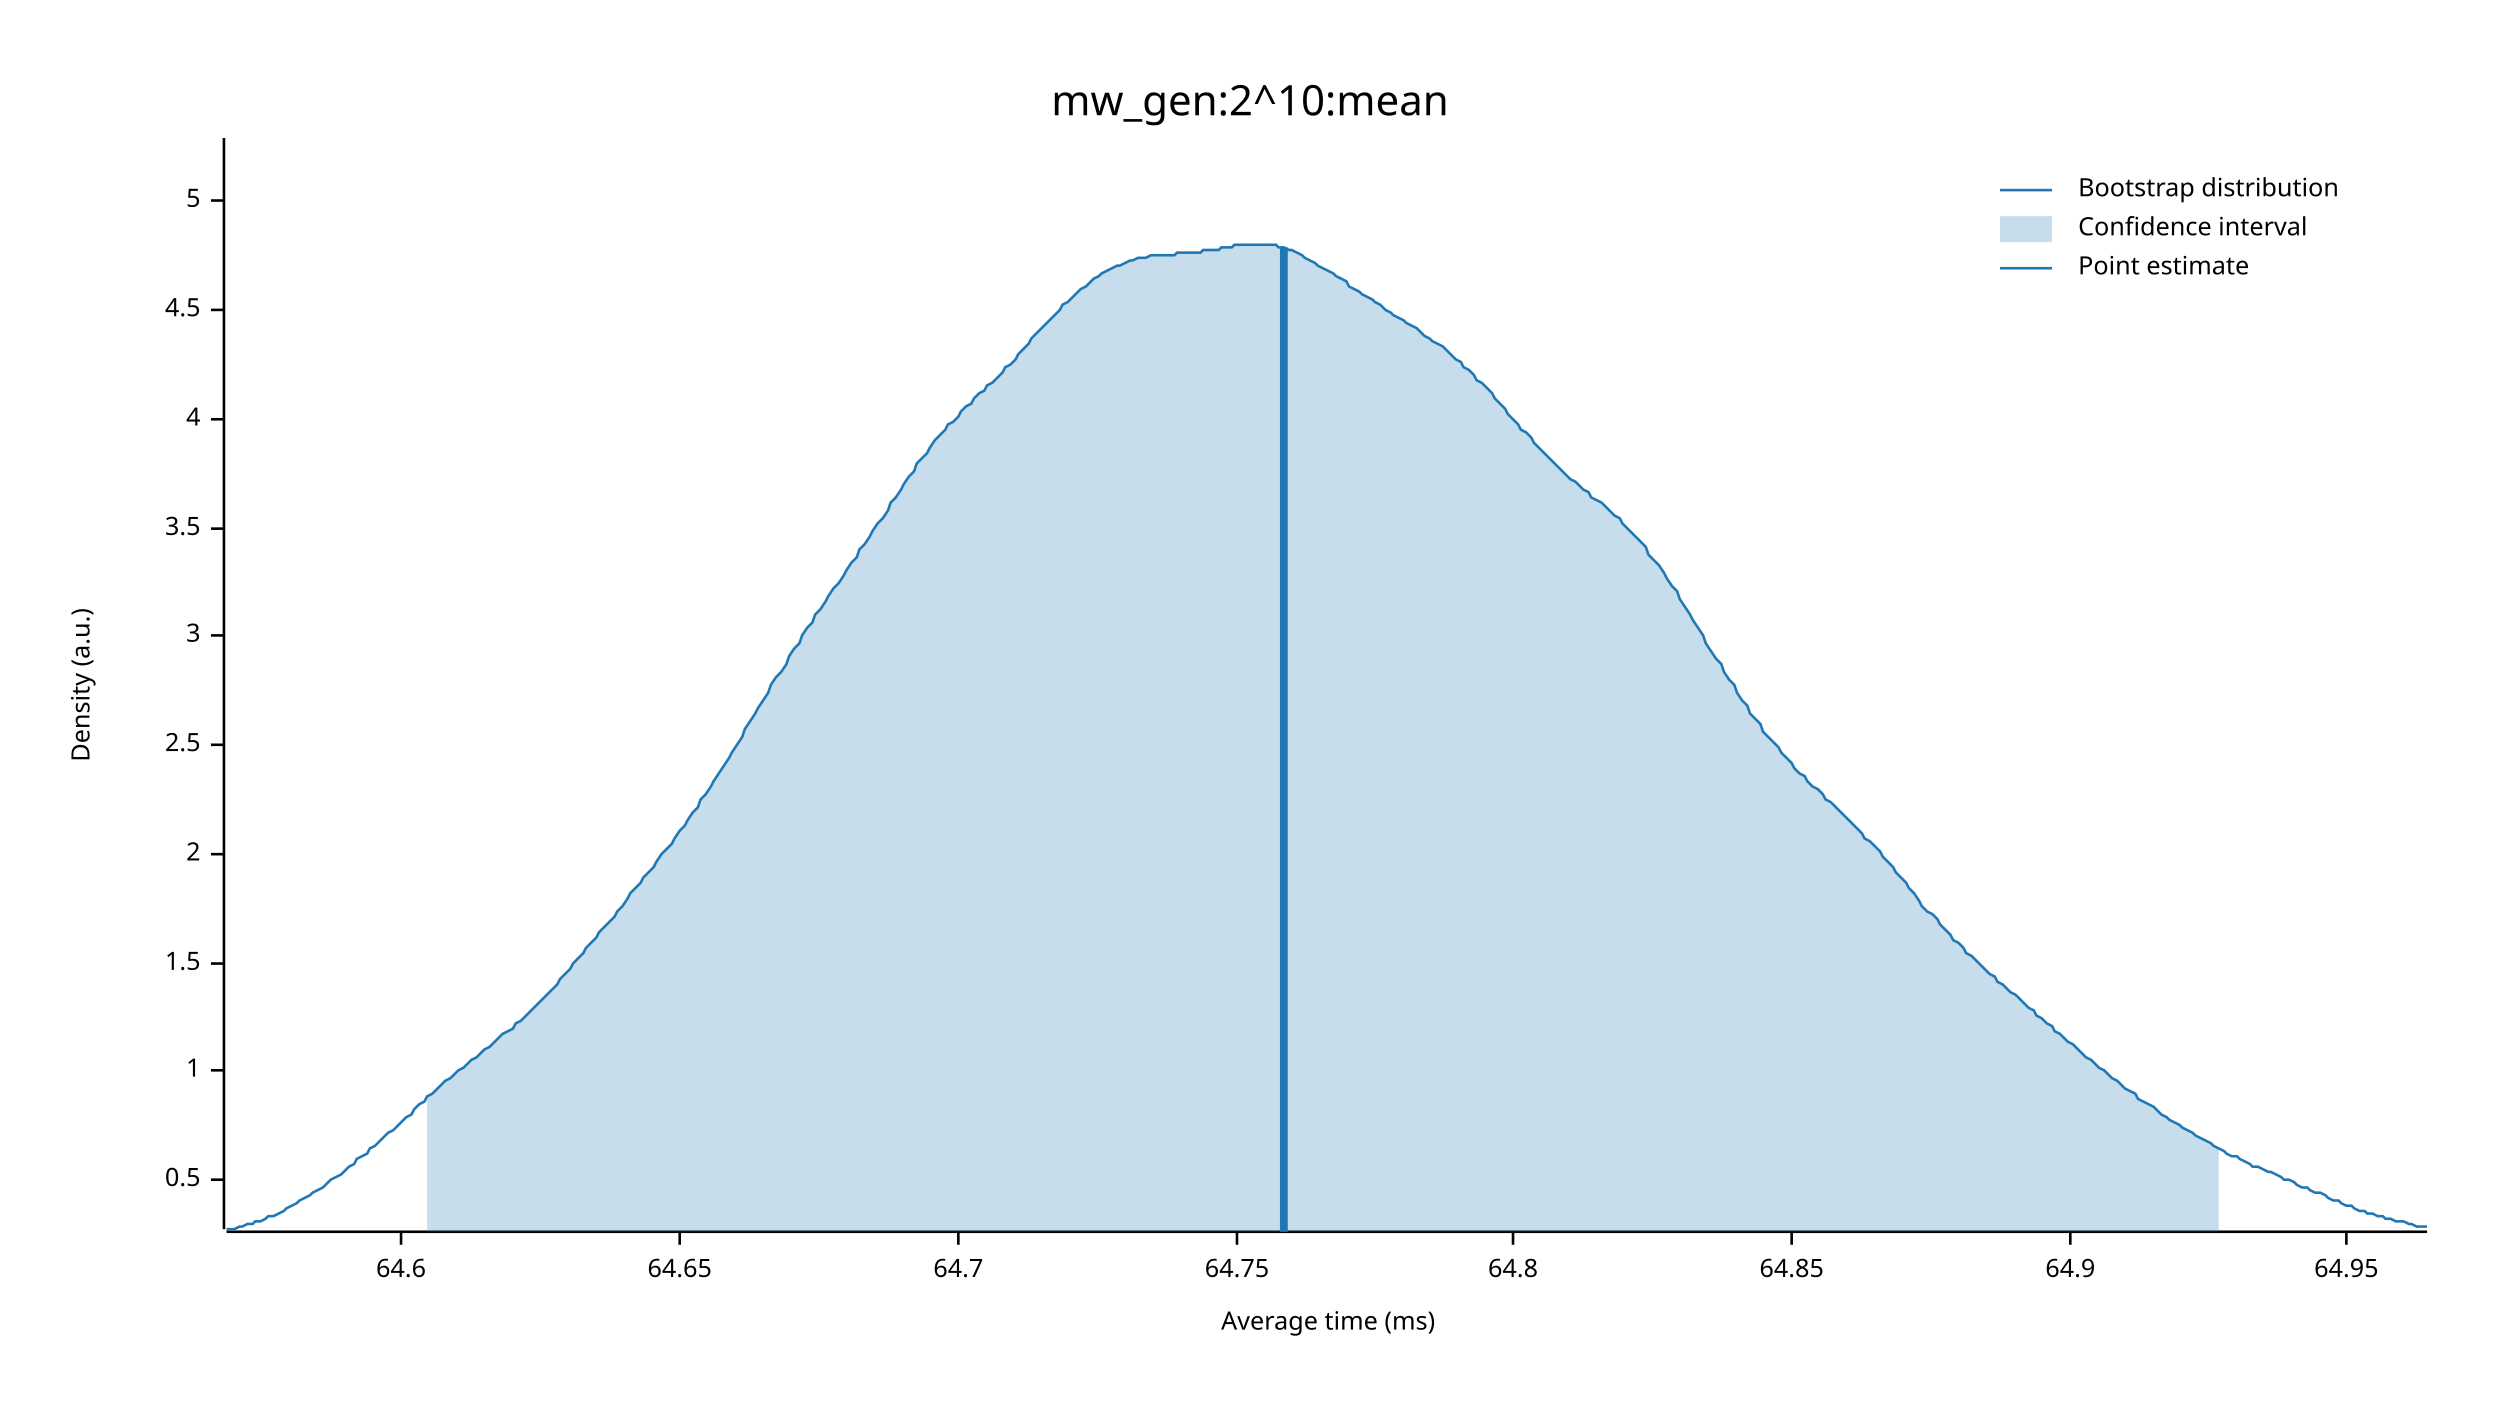
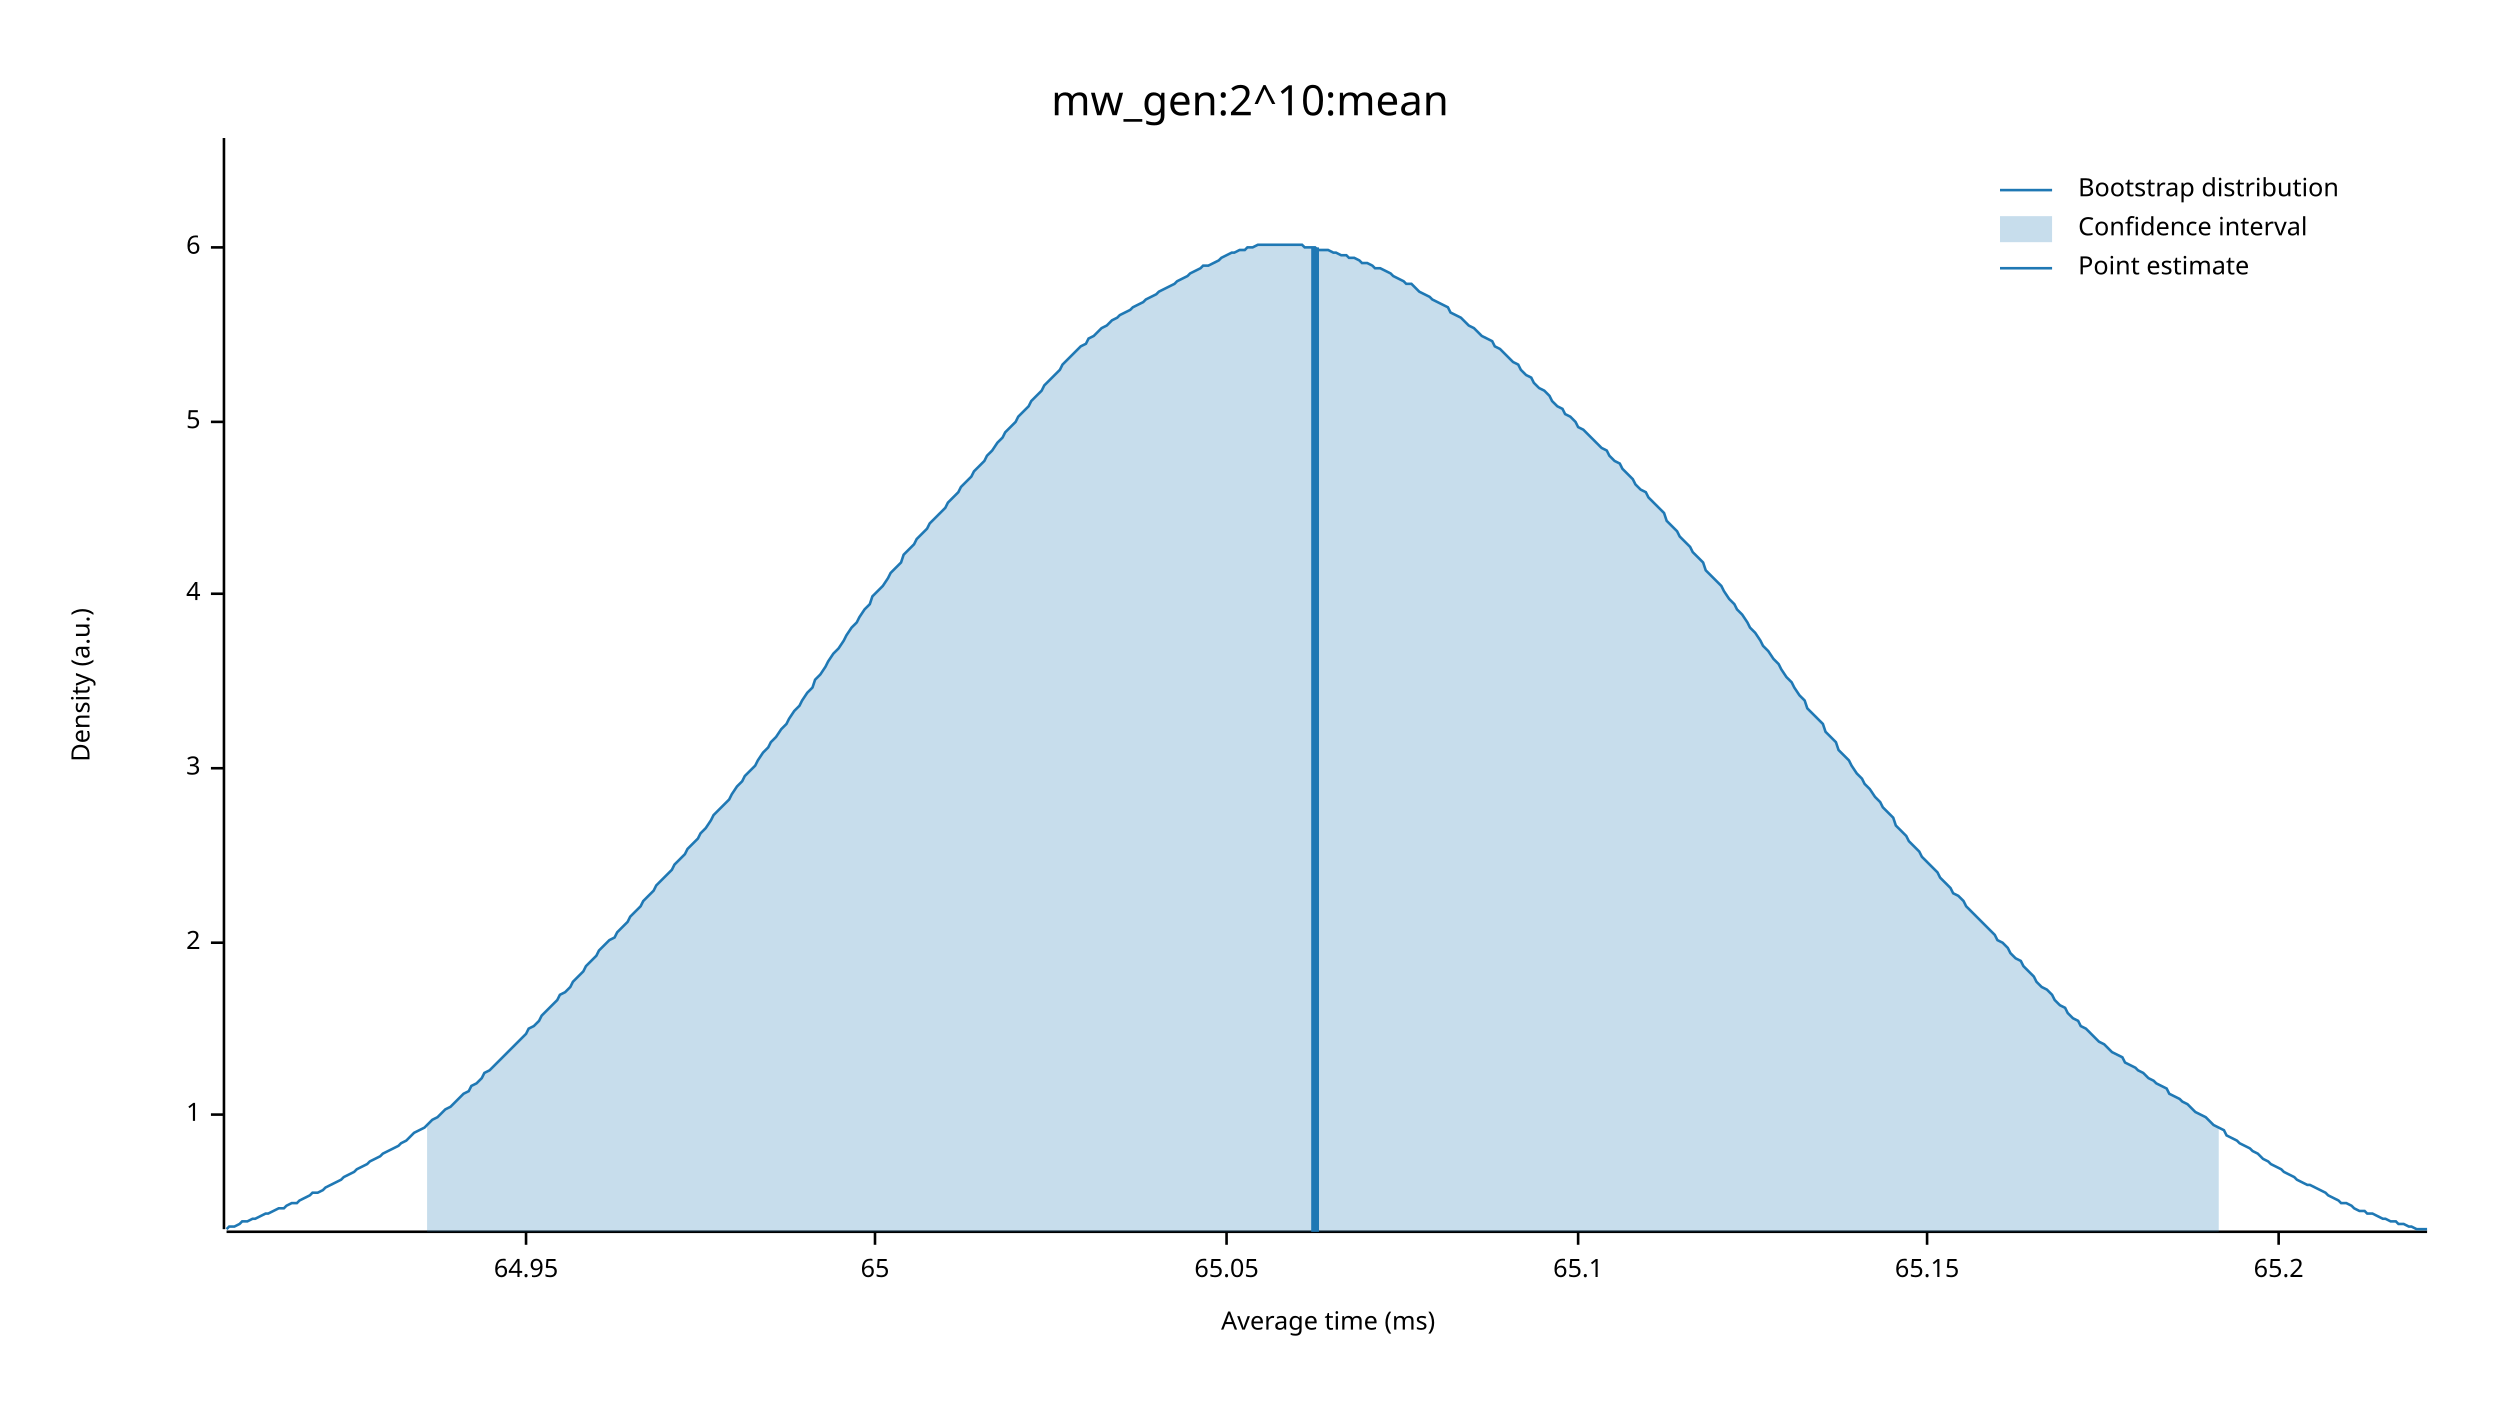
<svg xmlns="http://www.w3.org/2000/svg" width="960" height="540" viewBox="0 0 960 540">
  <text x="480" y="32" dy="0.76em" text-anchor="middle" font-family="sans-serif" font-size="16.129" opacity="1" fill="#000000">
mw_gen:2^10:mean
</text>
  <text x="27" y="263" dy="0.76em" text-anchor="middle" font-family="sans-serif" font-size="9.677" opacity="1" fill="#000000" transform="rotate(270, 27, 263)">
Density (a.u.)
</text>
  <text x="510" y="513" dy="-0.5ex" text-anchor="middle" font-family="sans-serif" font-size="9.677" opacity="1" fill="#000000">
Average time (ms)
</text>
  <polyline fill="none" opacity="1" stroke="#000000" stroke-width="1" points="86,53 86,472 " />
-   <text x="77" y="453" dy="0.5ex" text-anchor="end" font-family="sans-serif" font-size="9.677" opacity="1" fill="#000000">
- 0.5
- </text>
-   <polyline fill="none" opacity="1" stroke="#000000" stroke-width="1" points="81,453 86,453 " />
-   <text x="77" y="411" dy="0.5ex" text-anchor="end" font-family="sans-serif" font-size="9.677" opacity="1" fill="#000000">
+   <text x="77" y="428" dy="0.5ex" text-anchor="end" font-family="sans-serif" font-size="9.677" opacity="1" fill="#000000">
1
</text>
-   <polyline fill="none" opacity="1" stroke="#000000" stroke-width="1" points="81,411 86,411 " />
-   <text x="77" y="370" dy="0.5ex" text-anchor="end" font-family="sans-serif" font-size="9.677" opacity="1" fill="#000000">
- 1.5
- </text>
-   <polyline fill="none" opacity="1" stroke="#000000" stroke-width="1" points="81,370 86,370 " />
-   <text x="77" y="328" dy="0.5ex" text-anchor="end" font-family="sans-serif" font-size="9.677" opacity="1" fill="#000000">
+   <polyline fill="none" opacity="1" stroke="#000000" stroke-width="1" points="81,428 86,428 " />
+   <text x="77" y="362" dy="0.5ex" text-anchor="end" font-family="sans-serif" font-size="9.677" opacity="1" fill="#000000">
2
</text>
-   <polyline fill="none" opacity="1" stroke="#000000" stroke-width="1" points="81,328 86,328 " />
-   <text x="77" y="286" dy="0.5ex" text-anchor="end" font-family="sans-serif" font-size="9.677" opacity="1" fill="#000000">
- 2.5
- </text>
-   <polyline fill="none" opacity="1" stroke="#000000" stroke-width="1" points="81,286 86,286 " />
-   <text x="77" y="244" dy="0.5ex" text-anchor="end" font-family="sans-serif" font-size="9.677" opacity="1" fill="#000000">
+   <polyline fill="none" opacity="1" stroke="#000000" stroke-width="1" points="81,362 86,362 " />
+   <text x="77" y="295" dy="0.5ex" text-anchor="end" font-family="sans-serif" font-size="9.677" opacity="1" fill="#000000">
3
</text>
-   <polyline fill="none" opacity="1" stroke="#000000" stroke-width="1" points="81,244 86,244 " />
-   <text x="77" y="203" dy="0.5ex" text-anchor="end" font-family="sans-serif" font-size="9.677" opacity="1" fill="#000000">
- 3.5
- </text>
-   <polyline fill="none" opacity="1" stroke="#000000" stroke-width="1" points="81,203 86,203 " />
-   <text x="77" y="161" dy="0.5ex" text-anchor="end" font-family="sans-serif" font-size="9.677" opacity="1" fill="#000000">
+   <polyline fill="none" opacity="1" stroke="#000000" stroke-width="1" points="81,295 86,295 " />
+   <text x="77" y="228" dy="0.5ex" text-anchor="end" font-family="sans-serif" font-size="9.677" opacity="1" fill="#000000">
4
</text>
-   <polyline fill="none" opacity="1" stroke="#000000" stroke-width="1" points="81,161 86,161 " />
-   <text x="77" y="119" dy="0.5ex" text-anchor="end" font-family="sans-serif" font-size="9.677" opacity="1" fill="#000000">
- 4.5
- </text>
-   <polyline fill="none" opacity="1" stroke="#000000" stroke-width="1" points="81,119 86,119 " />
-   <text x="77" y="77" dy="0.5ex" text-anchor="end" font-family="sans-serif" font-size="9.677" opacity="1" fill="#000000">
+   <polyline fill="none" opacity="1" stroke="#000000" stroke-width="1" points="81,228 86,228 " />
+   <text x="77" y="162" dy="0.5ex" text-anchor="end" font-family="sans-serif" font-size="9.677" opacity="1" fill="#000000">
5
</text>
-   <polyline fill="none" opacity="1" stroke="#000000" stroke-width="1" points="81,77 86,77 " />
+   <polyline fill="none" opacity="1" stroke="#000000" stroke-width="1" points="81,162 86,162 " />
+   <text x="77" y="95" dy="0.5ex" text-anchor="end" font-family="sans-serif" font-size="9.677" opacity="1" fill="#000000">
+ 6
+ </text>
+   <polyline fill="none" opacity="1" stroke="#000000" stroke-width="1" points="81,95 86,95 " />
  <polyline fill="none" opacity="1" stroke="#000000" stroke-width="1" points="87,473 932,473 " />
-   <text x="154" y="483" dy="0.76em" text-anchor="middle" font-family="sans-serif" font-size="9.677" opacity="1" fill="#000000">
- 64.6
- </text>
-   <polyline fill="none" opacity="1" stroke="#000000" stroke-width="1" points="154,473 154,478 " />
-   <text x="261" y="483" dy="0.76em" text-anchor="middle" font-family="sans-serif" font-size="9.677" opacity="1" fill="#000000">
- 64.65
- </text>
-   <polyline fill="none" opacity="1" stroke="#000000" stroke-width="1" points="261,473 261,478 " />
-   <text x="368" y="483" dy="0.76em" text-anchor="middle" font-family="sans-serif" font-size="9.677" opacity="1" fill="#000000">
- 64.7
- </text>
-   <polyline fill="none" opacity="1" stroke="#000000" stroke-width="1" points="368,473 368,478 " />
-   <text x="475" y="483" dy="0.76em" text-anchor="middle" font-family="sans-serif" font-size="9.677" opacity="1" fill="#000000">
- 64.75
- </text>
-   <polyline fill="none" opacity="1" stroke="#000000" stroke-width="1" points="475,473 475,478 " />
-   <text x="581" y="483" dy="0.76em" text-anchor="middle" font-family="sans-serif" font-size="9.677" opacity="1" fill="#000000">
- 64.8
- </text>
-   <polyline fill="none" opacity="1" stroke="#000000" stroke-width="1" points="581,473 581,478 " />
-   <text x="688" y="483" dy="0.76em" text-anchor="middle" font-family="sans-serif" font-size="9.677" opacity="1" fill="#000000">
- 64.85
- </text>
-   <polyline fill="none" opacity="1" stroke="#000000" stroke-width="1" points="688,473 688,478 " />
-   <text x="795" y="483" dy="0.76em" text-anchor="middle" font-family="sans-serif" font-size="9.677" opacity="1" fill="#000000">
- 64.9
- </text>
-   <polyline fill="none" opacity="1" stroke="#000000" stroke-width="1" points="795,473 795,478 " />
-   <text x="901" y="483" dy="0.76em" text-anchor="middle" font-family="sans-serif" font-size="9.677" opacity="1" fill="#000000">
+   <text x="202" y="483" dy="0.76em" text-anchor="middle" font-family="sans-serif" font-size="9.677" opacity="1" fill="#000000">
64.95
</text>
-   <polyline fill="none" opacity="1" stroke="#000000" stroke-width="1" points="901,473 901,478 " />
-   <polyline fill="none" opacity="1" stroke="#1F78B4" stroke-width="1" points="87,472 88,472 90,472 92,471 93,471 95,470 97,470 98,469 100,469 102,468 103,467 105,467 107,466 109,465 110,464 112,463 114,462 115,461 117,460 119,459 120,458 122,457 124,456 125,455 127,453 129,452 131,451 132,450 134,448 136,447 137,445 139,444 141,443 142,441 144,440 146,438 147,437 149,435 151,434 153,432 154,431 156,429 158,428 159,426 161,424 163,423 164,421 166,420 168,418 169,417 171,415 173,414 175,412 176,411 178,410 180,408 181,407 183,406 185,404 186,403 188,402 190,400 191,399 193,397 195,396 197,395 198,393 200,392 202,390 203,389 205,387 207,385 208,384 210,382 212,380 214,378 215,376 217,374 219,372 220,370 222,368 224,366 225,364 227,362 229,360 230,358 232,356 234,354 236,352 237,350 239,348 241,345 242,343 244,341 246,339 247,337 249,335 251,333 252,331 254,328 256,326 258,324 259,322 261,319 263,317 264,315 266,312 268,310 269,307 271,305 273,302 274,300 276,297 278,294 280,291 281,289 283,286 285,283 286,280 288,277 290,274 291,272 293,269 295,266 296,263 298,260 300,258 302,255 303,252 305,249 307,247 308,244 310,241 312,239 313,236 315,234 317,231 318,229 320,226 322,224 324,221 325,219 327,216 329,214 330,211 332,209 334,206 335,204 337,201 339,199 341,196 342,193 344,191 346,188 347,186 349,183 351,181 352,178 354,176 356,174 357,172 359,169 361,167 363,165 364,163 366,162 368,160 369,158 371,156 373,155 374,153 376,151 378,150 379,148 381,147 383,145 385,143 386,141 388,140 390,138 391,136 393,134 395,132 396,130 398,128 400,126 401,125 403,123 405,121 407,119 408,117 410,116 412,114 413,113 415,111 417,110 418,109 420,107 422,106 423,105 425,104 427,103 429,102 430,102 432,101 434,100 435,100 437,99 439,99 440,99 442,98 444,98 445,98 447,98 449,98 451,98 452,97 454,97 456,97 457,97 459,97 461,97 462,96 464,96 466,96 468,96 469,95 471,95 473,95 474,94 476,94 478,94 479,94 481,94 483,94 484,94 486,94 488,94 490,94 491,95 493,95 495,96 496,96 498,97 500,98 501,99 503,100 505,101 506,102 508,103 510,104 512,105 513,106 515,107 517,108 518,110 520,111 522,112 523,113 525,114 527,115 528,116 530,117 532,119 534,120 535,121 537,122 539,123 540,124 542,125 544,126 545,127 547,129 549,130 550,131 552,132 554,133 556,135 557,136 559,138 561,139 562,141 564,142 566,144 567,146 569,147 571,149 573,151 574,153 576,155 578,157 579,159 581,161 583,163 584,165 586,166 588,168 589,170 591,172 593,174 595,176 596,177 598,179 600,181 601,182 603,184 605,185 606,186 608,188 610,189 611,191 613,192 615,193 617,195 618,196 620,198 622,199 623,201 625,203 627,205 628,206 630,208 632,210 633,213 635,215 637,217 639,220 640,222 642,225 644,227 645,230 647,233 649,236 650,238 652,241 654,244 655,247 657,250 659,253 661,255 662,258 664,261 666,263 667,266 669,269 671,271 672,274 674,276 676,278 677,281 679,283 681,285 683,287 684,289 686,291 688,293 689,295 691,297 693,298 694,300 696,302 698,303 700,305 701,307 703,308 705,310 706,311 708,313 710,315 711,316 713,318 715,320 716,322 718,323 720,325 722,327 723,329 725,331 727,333 728,335 730,337 732,339 733,341 735,343 737,346 738,348 740,350 742,351 744,353 745,355 747,357 749,359 750,361 752,362 754,364 755,366 757,367 759,369 760,370 762,372 764,374 766,375 767,377 769,378 771,380 772,381 774,382 776,384 777,385 779,387 781,388 782,390 784,391 786,393 788,394 789,396 791,397 793,399 794,400 796,401 798,403 799,404 801,406 803,407 804,408 806,410 808,411 810,413 811,414 813,415 815,417 816,418 818,419 820,420 821,422 823,423 825,424 827,425 828,426 830,428 832,429 833,430 835,431 837,432 838,433 840,434 842,435 843,436 845,437 847,438 849,439 850,440 852,441 854,442 855,443 857,444 859,444 860,445 862,446 864,447 865,448 867,448 869,449 871,450 872,450 874,451 876,452 877,453 879,453 881,454 882,455 884,456 886,456 887,457 889,458 891,458 893,459 894,460 896,461 898,461 899,462 901,463 903,463 904,464 906,465 908,465 909,466 911,466 913,467 915,467 916,468 918,468 920,469 921,469 923,469 925,470 926,470 928,471 930,471 932,471 " />
-   <polygon opacity="0.25" fill="#1F78B4" points="164,421 166,420 168,418 169,417 171,415 173,414 175,412 176,411 178,410 180,408 181,407 183,406 185,404 186,403 188,402 190,400 191,399 193,397 195,396 197,395 198,393 200,392 202,390 203,389 205,387 207,385 208,384 210,382 212,380 214,378 215,376 217,374 219,372 220,370 222,368 224,366 225,364 227,362 229,360 230,358 232,356 234,354 236,352 237,350 239,348 241,345 242,343 244,341 246,339 247,337 249,335 251,333 252,331 254,328 256,326 258,324 259,322 261,319 263,317 264,315 266,312 268,310 269,307 271,305 273,302 274,300 276,297 278,294 280,291 281,289 283,286 285,283 286,280 288,277 290,274 291,272 293,269 295,266 296,263 298,260 300,258 302,255 303,252 305,249 307,247 308,244 310,241 312,239 313,236 315,234 317,231 318,229 320,226 322,224 324,221 325,219 327,216 329,214 330,211 332,209 334,206 335,204 337,201 339,199 341,196 342,193 344,191 346,188 347,186 349,183 351,181 352,178 354,176 356,174 357,172 359,169 361,167 363,165 364,163 366,162 368,160 369,158 371,156 373,155 374,153 376,151 378,150 379,148 381,147 383,145 385,143 386,141 388,140 390,138 391,136 393,134 395,132 396,130 398,128 400,126 401,125 403,123 405,121 407,119 408,117 410,116 412,114 413,113 415,111 417,110 418,109 420,107 422,106 423,105 425,104 427,103 429,102 430,102 432,101 434,100 435,100 437,99 439,99 440,99 442,98 444,98 445,98 447,98 449,98 451,98 452,97 454,97 456,97 457,97 459,97 461,97 462,96 464,96 466,96 468,96 469,95 471,95 473,95 474,94 476,94 478,94 479,94 481,94 483,94 484,94 486,94 488,94 490,94 491,95 493,95 495,96 496,96 498,97 500,98 501,99 503,100 505,101 506,102 508,103 510,104 512,105 513,106 515,107 517,108 518,110 520,111 522,112 523,113 525,114 527,115 528,116 530,117 532,119 534,120 535,121 537,122 539,123 540,124 542,125 544,126 545,127 547,129 549,130 550,131 552,132 554,133 556,135 557,136 559,138 561,139 562,141 564,142 566,144 567,146 569,147 571,149 573,151 574,153 576,155 578,157 579,159 581,161 583,163 584,165 586,166 588,168 589,170 591,172 593,174 595,176 596,177 598,179 600,181 601,182 603,184 605,185 606,186 608,188 610,189 611,191 613,192 615,193 617,195 618,196 620,198 622,199 623,201 625,203 627,205 628,206 630,208 632,210 633,213 635,215 637,217 639,220 640,222 642,225 644,227 645,230 647,233 649,236 650,238 652,241 654,244 655,247 657,250 659,253 661,255 662,258 664,261 666,263 667,266 669,269 671,271 672,274 674,276 676,278 677,281 679,283 681,285 683,287 684,289 686,291 688,293 689,295 691,297 693,298 694,300 696,302 698,303 700,305 701,307 703,308 705,310 706,311 708,313 710,315 711,316 713,318 715,320 716,322 718,323 720,325 722,327 723,329 725,331 727,333 728,335 730,337 732,339 733,341 735,343 737,346 738,348 740,350 742,351 744,353 745,355 747,357 749,359 750,361 752,362 754,364 755,366 757,367 759,369 760,370 762,372 764,374 766,375 767,377 769,378 771,380 772,381 774,382 776,384 777,385 779,387 781,388 782,390 784,391 786,393 788,394 789,396 791,397 793,399 794,400 796,401 798,403 799,404 801,406 803,407 804,408 806,410 808,411 810,413 811,414 813,415 815,417 816,418 818,419 820,420 821,422 823,423 825,424 827,425 828,426 830,428 832,429 833,430 835,431 837,432 838,433 840,434 842,435 843,436 845,437 847,438 849,439 850,440 852,441 852,473 164,473 " />
-   <polyline fill="none" opacity="1" stroke="#1F78B4" stroke-width="3" points="493,473 493,95 " />
+   <polyline fill="none" opacity="1" stroke="#000000" stroke-width="1" points="202,473 202,478 " />
+   <text x="336" y="483" dy="0.76em" text-anchor="middle" font-family="sans-serif" font-size="9.677" opacity="1" fill="#000000">
+ 65
+ </text>
+   <polyline fill="none" opacity="1" stroke="#000000" stroke-width="1" points="336,473 336,478 " />
+   <text x="471" y="483" dy="0.76em" text-anchor="middle" font-family="sans-serif" font-size="9.677" opacity="1" fill="#000000">
+ 65.05
+ </text>
+   <polyline fill="none" opacity="1" stroke="#000000" stroke-width="1" points="471,473 471,478 " />
+   <text x="606" y="483" dy="0.76em" text-anchor="middle" font-family="sans-serif" font-size="9.677" opacity="1" fill="#000000">
+ 65.1
+ </text>
+   <polyline fill="none" opacity="1" stroke="#000000" stroke-width="1" points="606,473 606,478 " />
+   <text x="740" y="483" dy="0.76em" text-anchor="middle" font-family="sans-serif" font-size="9.677" opacity="1" fill="#000000">
+ 65.15
+ </text>
+   <polyline fill="none" opacity="1" stroke="#000000" stroke-width="1" points="740,473 740,478 " />
+   <text x="875" y="483" dy="0.76em" text-anchor="middle" font-family="sans-serif" font-size="9.677" opacity="1" fill="#000000">
+ 65.2
+ </text>
+   <polyline fill="none" opacity="1" stroke="#000000" stroke-width="1" points="875,473 875,478 " />
+   <polyline fill="none" opacity="1" stroke="#1F78B4" stroke-width="1" points="87,472 88,471 90,471 92,470 93,469 95,469 97,468 98,468 100,467 102,466 103,466 105,465 107,464 109,464 110,463 112,462 114,462 115,461 117,460 119,459 120,458 122,458 124,457 125,456 127,455 129,454 131,453 132,452 134,451 136,450 137,449 139,448 141,447 142,446 144,445 146,444 147,443 149,442 151,441 153,440 154,439 156,438 158,436 159,435 161,434 163,433 164,432 166,430 168,429 169,428 171,426 173,425 175,423 176,422 178,420 180,419 181,417 183,416 185,414 186,412 188,411 190,409 191,408 193,406 195,404 197,402 198,401 200,399 202,397 203,395 205,394 207,392 208,390 210,388 212,386 214,384 215,382 217,381 219,379 220,377 222,375 224,373 225,371 227,369 229,367 230,365 232,363 234,361 236,360 237,358 239,356 241,354 242,352 244,350 246,348 247,346 249,344 251,342 252,340 254,338 256,336 258,334 259,332 261,330 263,328 264,326 266,324 268,322 269,320 271,318 273,315 274,313 276,311 278,309 280,307 281,305 283,302 285,300 286,298 288,296 290,294 291,292 293,289 295,287 296,285 298,283 300,280 302,278 303,276 305,273 307,271 308,269 310,266 312,264 313,261 315,259 317,256 318,254 320,251 322,249 324,246 325,244 327,241 329,239 330,237 332,234 334,232 335,229 337,227 339,225 341,222 342,220 344,218 346,216 347,213 349,211 351,209 352,207 354,205 356,203 357,201 359,199 361,197 363,195 364,193 366,191 368,189 369,187 371,185 373,183 374,181 376,179 378,177 379,175 381,173 383,170 385,168 386,166 388,164 390,162 391,160 393,158 395,156 396,154 398,152 400,150 401,148 403,146 405,144 407,142 408,140 410,138 412,136 413,135 415,133 417,132 418,130 420,129 422,127 423,126 425,125 427,123 429,122 430,121 432,120 434,119 435,118 437,117 439,116 440,115 442,114 444,113 445,112 447,111 449,110 451,109 452,108 454,107 456,106 457,105 459,104 461,103 462,102 464,102 466,101 468,100 469,99 471,98 473,97 474,97 476,96 478,96 479,95 481,95 483,94 484,94 486,94 488,94 490,94 491,94 493,94 495,94 496,94 498,94 500,94 501,95 503,95 505,95 506,96 508,96 510,96 512,97 513,97 515,98 517,98 518,99 520,99 522,100 523,101 525,101 527,102 528,103 530,103 532,104 534,105 535,106 537,107 539,108 540,109 542,109 544,111 545,112 547,113 549,114 550,115 552,116 554,117 556,118 557,120 559,121 561,122 562,123 564,125 566,126 567,127 569,129 571,130 573,131 574,133 576,134 578,136 579,137 581,139 583,140 584,142 586,144 588,145 589,147 591,149 593,150 595,152 596,154 598,156 600,157 601,159 603,160 605,162 606,164 608,165 610,167 611,168 613,170 615,172 617,173 618,175 620,177 622,178 623,180 625,182 627,184 628,186 630,188 632,189 633,191 635,193 637,195 639,197 640,200 642,202 644,204 645,206 647,208 649,210 650,212 652,214 654,216 655,219 657,221 659,223 661,225 662,227 664,230 666,232 667,234 669,236 671,239 672,241 674,243 676,246 677,248 679,250 681,253 683,255 684,257 686,260 688,262 689,264 691,267 693,269 694,272 696,274 698,276 700,278 701,281 703,283 705,285 706,288 708,290 710,292 711,294 713,297 715,299 716,301 718,303 720,306 722,308 723,310 725,312 727,314 728,317 730,319 732,321 733,323 735,325 737,327 738,329 740,331 742,333 744,335 745,337 747,339 749,341 750,343 752,344 754,346 755,348 757,350 759,352 760,353 762,355 764,357 766,359 767,361 769,362 771,364 772,366 774,368 776,369 777,371 779,373 781,375 782,377 784,379 786,380 788,382 789,384 791,386 793,387 794,389 796,391 798,392 799,394 801,395 803,397 804,398 806,400 808,401 810,403 811,404 813,405 815,406 816,408 818,409 820,410 821,411 823,412 825,414 827,415 828,416 830,417 832,418 833,420 835,421 837,422 838,423 840,424 842,426 843,427 845,428 847,429 849,431 850,432 852,433 854,434 855,436 857,437 859,438 860,439 862,440 864,441 865,442 867,443 869,445 871,446 872,447 874,448 876,449 877,450 879,451 881,452 882,453 884,454 886,455 887,455 889,456 891,457 893,458 894,459 896,460 898,461 899,462 901,462 903,463 904,464 906,465 908,465 909,466 911,466 913,467 915,468 916,468 918,469 920,469 921,470 923,470 925,471 926,471 928,472 930,472 932,472 " />
+   <polygon opacity="0.25" fill="#1F78B4" points="164,432 166,430 168,429 169,428 171,426 173,425 175,423 176,422 178,420 180,419 181,417 183,416 185,414 186,412 188,411 190,409 191,408 193,406 195,404 197,402 198,401 200,399 202,397 203,395 205,394 207,392 208,390 210,388 212,386 214,384 215,382 217,381 219,379 220,377 222,375 224,373 225,371 227,369 229,367 230,365 232,363 234,361 236,360 237,358 239,356 241,354 242,352 244,350 246,348 247,346 249,344 251,342 252,340 254,338 256,336 258,334 259,332 261,330 263,328 264,326 266,324 268,322 269,320 271,318 273,315 274,313 276,311 278,309 280,307 281,305 283,302 285,300 286,298 288,296 290,294 291,292 293,289 295,287 296,285 298,283 300,280 302,278 303,276 305,273 307,271 308,269 310,266 312,264 313,261 315,259 317,256 318,254 320,251 322,249 324,246 325,244 327,241 329,239 330,237 332,234 334,232 335,229 337,227 339,225 341,222 342,220 344,218 346,216 347,213 349,211 351,209 352,207 354,205 356,203 357,201 359,199 361,197 363,195 364,193 366,191 368,189 369,187 371,185 373,183 374,181 376,179 378,177 379,175 381,173 383,170 385,168 386,166 388,164 390,162 391,160 393,158 395,156 396,154 398,152 400,150 401,148 403,146 405,144 407,142 408,140 410,138 412,136 413,135 415,133 417,132 418,130 420,129 422,127 423,126 425,125 427,123 429,122 430,121 432,120 434,119 435,118 437,117 439,116 440,115 442,114 444,113 445,112 447,111 449,110 451,109 452,108 454,107 456,106 457,105 459,104 461,103 462,102 464,102 466,101 468,100 469,99 471,98 473,97 474,97 476,96 478,96 479,95 481,95 483,94 484,94 486,94 488,94 490,94 491,94 493,94 495,94 496,94 498,94 500,94 501,95 503,95 505,95 506,96 508,96 510,96 512,97 513,97 515,98 517,98 518,99 520,99 522,100 523,101 525,101 527,102 528,103 530,103 532,104 534,105 535,106 537,107 539,108 540,109 542,109 544,111 545,112 547,113 549,114 550,115 552,116 554,117 556,118 557,120 559,121 561,122 562,123 564,125 566,126 567,127 569,129 571,130 573,131 574,133 576,134 578,136 579,137 581,139 583,140 584,142 586,144 588,145 589,147 591,149 593,150 595,152 596,154 598,156 600,157 601,159 603,160 605,162 606,164 608,165 610,167 611,168 613,170 615,172 617,173 618,175 620,177 622,178 623,180 625,182 627,184 628,186 630,188 632,189 633,191 635,193 637,195 639,197 640,200 642,202 644,204 645,206 647,208 649,210 650,212 652,214 654,216 655,219 657,221 659,223 661,225 662,227 664,230 666,232 667,234 669,236 671,239 672,241 674,243 676,246 677,248 679,250 681,253 683,255 684,257 686,260 688,262 689,264 691,267 693,269 694,272 696,274 698,276 700,278 701,281 703,283 705,285 706,288 708,290 710,292 711,294 713,297 715,299 716,301 718,303 720,306 722,308 723,310 725,312 727,314 728,317 730,319 732,321 733,323 735,325 737,327 738,329 740,331 742,333 744,335 745,337 747,339 749,341 750,343 752,344 754,346 755,348 757,350 759,352 760,353 762,355 764,357 766,359 767,361 769,362 771,364 772,366 774,368 776,369 777,371 779,373 781,375 782,377 784,379 786,380 788,382 789,384 791,386 793,387 794,389 796,391 798,392 799,394 801,395 803,397 804,398 806,400 808,401 810,403 811,404 813,405 815,406 816,408 818,409 820,410 821,411 823,412 825,414 827,415 828,416 830,417 832,418 833,420 835,421 837,422 838,423 840,424 842,426 843,427 845,428 847,429 849,431 850,432 852,433 852,473 164,473 " />
+   <polyline fill="none" opacity="1" stroke="#1F78B4" stroke-width="3" points="505,473 505,95 " />
  <text x="798" y="68" dy="0.76em" text-anchor="start" font-family="sans-serif" font-size="9.677" opacity="1" fill="#000000">
Bootstrap distribution
</text>
  <text x="798" y="83" dy="0.76em" text-anchor="start" font-family="sans-serif" font-size="9.677" opacity="1" fill="#000000">
Confidence interval
</text>
  <text x="798" y="98" dy="0.76em" text-anchor="start" font-family="sans-serif" font-size="9.677" opacity="1" fill="#000000">
Point estimate
</text>
  <polyline fill="none" opacity="1" stroke="#1F78B4" stroke-width="1" points="768,73 788,73 " />
  <rect x="768" y="83" width="20" height="10" opacity="0.25" fill="#1F78B4" stroke="none" />
  <polyline fill="none" opacity="1" stroke="#1F78B4" stroke-width="1" points="768,103 788,103 " />
</svg>
